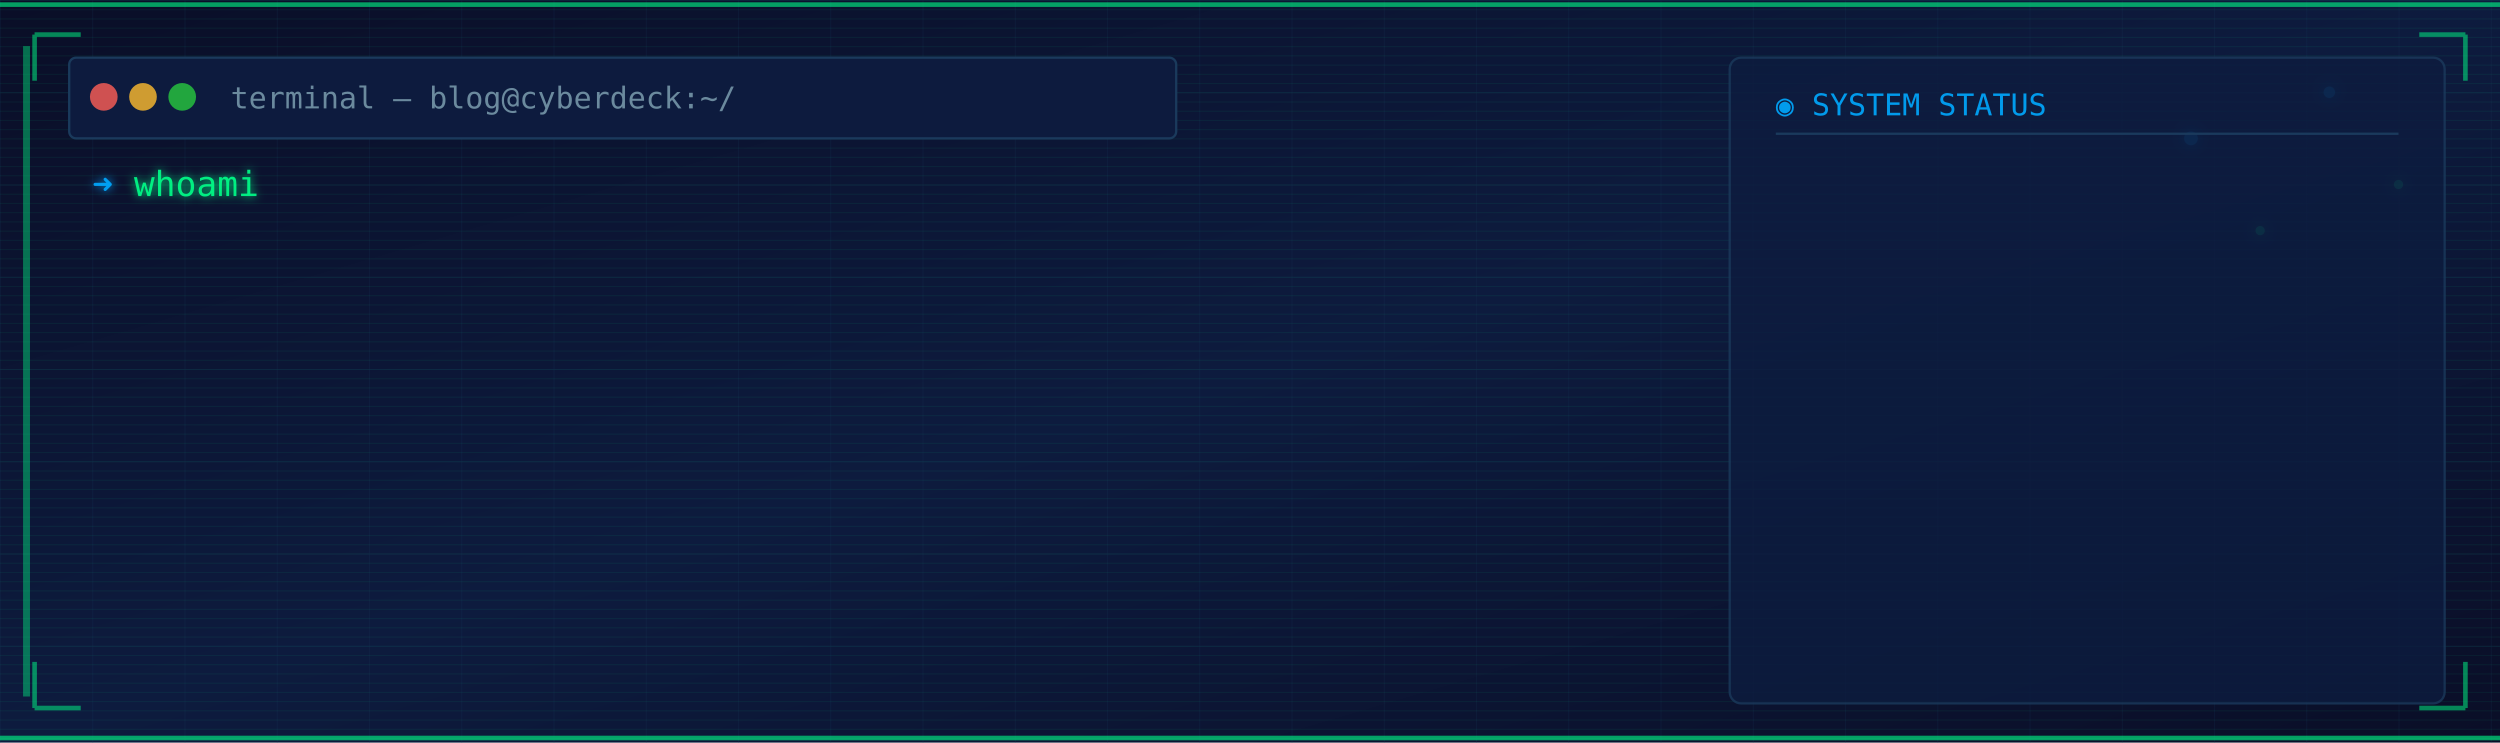
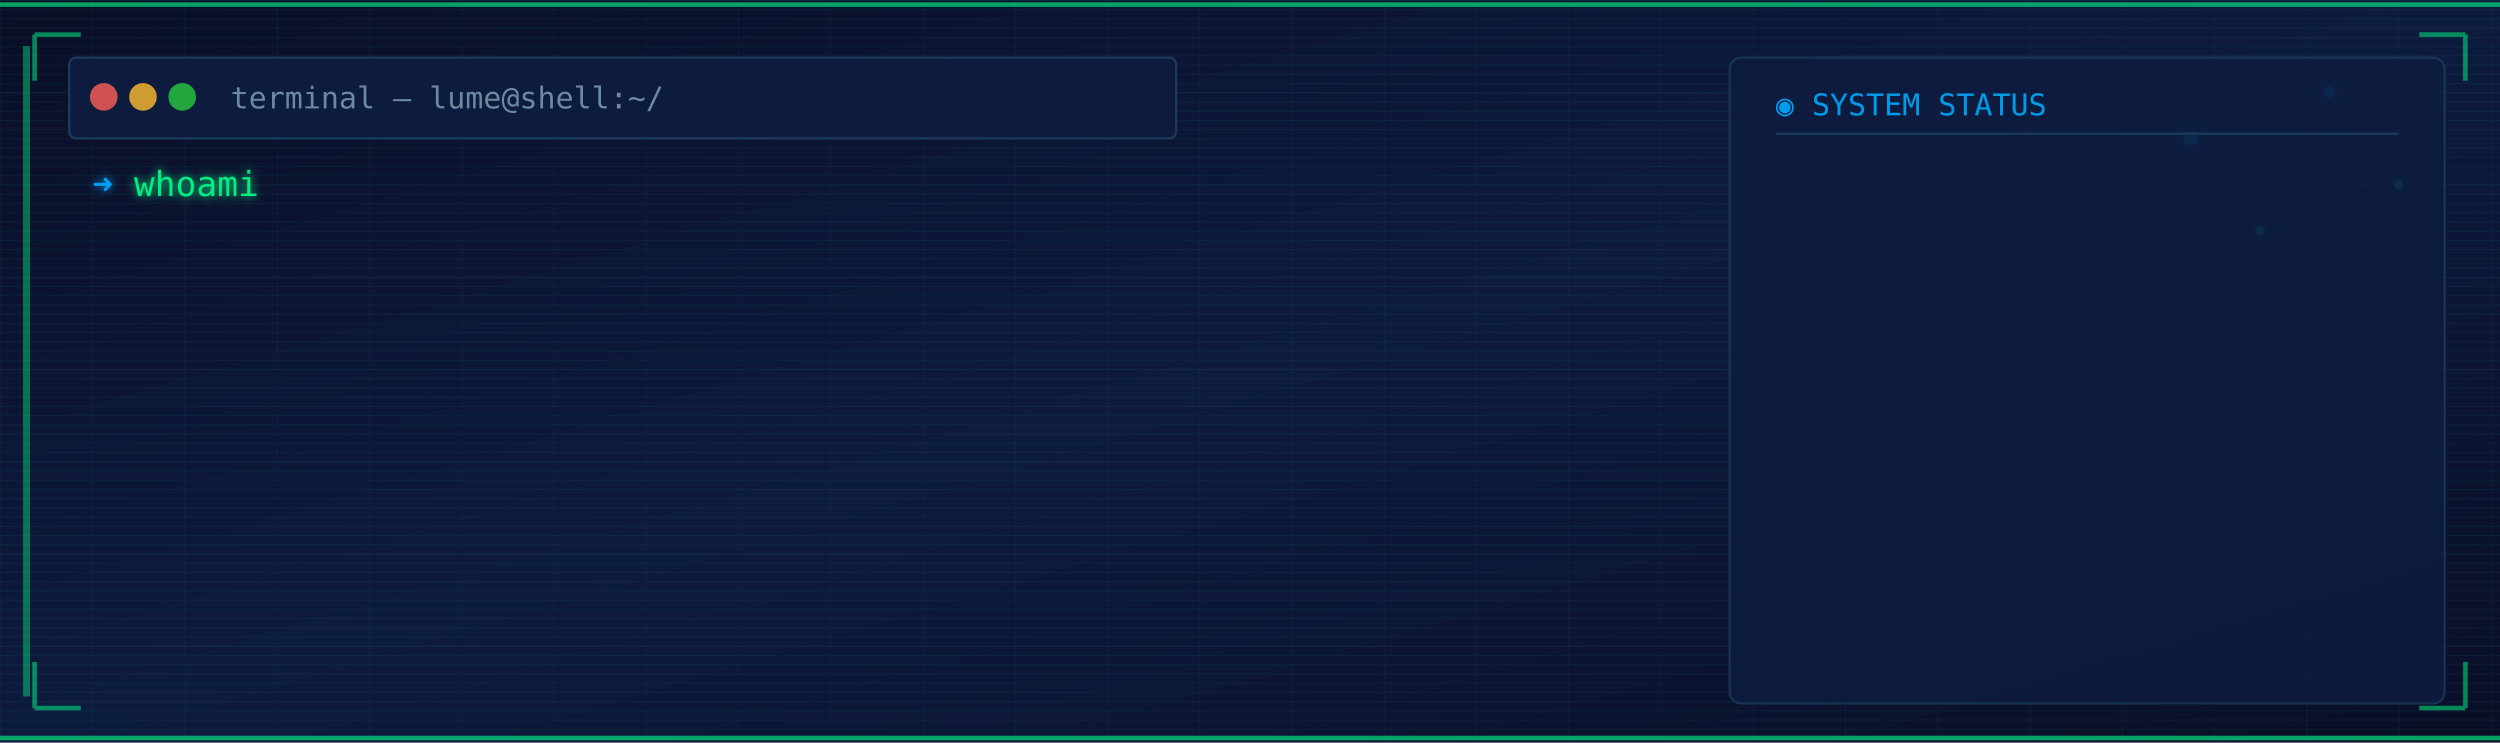
<svg xmlns="http://www.w3.org/2000/svg" viewBox="0 0 1084 322" width="1084" height="322" preserveAspectRatio="xMidYMid slice">
  <defs>
    <linearGradient id="bgGrad" x1="0%" y1="0%" x2="100%" y2="100%">
      <stop offset="0%" style="stop-color:#0a0e27;stop-opacity:1" />
      <stop offset="50%" style="stop-color:#0d1b3e;stop-opacity:1" />
      <stop offset="100%" style="stop-color:#0a0e27;stop-opacity:1" />
    </linearGradient>
    <filter id="glow">
      <feGaussianBlur stdDeviation="2" result="coloredBlur" />
      <feMerge>
        <feMergeNode in="coloredBlur" />
        <feMergeNode in="SourceGraphic" />
      </feMerge>
    </filter>
    <filter id="blueGlow">
      <feGaussianBlur stdDeviation="3" result="blur" />
      <feMerge>
        <feMergeNode in="blur" />
        <feMergeNode in="SourceGraphic" />
      </feMerge>
    </filter>
    <pattern id="scanlines" width="4" height="4" patternUnits="userSpaceOnUse">
      <line x1="0" y1="0" x2="4" y2="0" stroke="#00ff88" stroke-width="0.5" opacity="0.1" />
    </pattern>
    <pattern id="grid" width="40" height="40" patternUnits="userSpaceOnUse">
      <path d="M 40 0 L 0 0 0 40" fill="none" stroke="#1a3a5c" stroke-width="0.5" opacity="0.3" />
    </pattern>
  </defs>
  <rect width="1084" height="322" fill="url(#bgGrad)" />
  <rect width="1084" height="322" fill="url(#grid)" />
  <rect width="1084" height="322" fill="url(#scanlines)" />
  <line x1="0" y1="2" x2="1084" y2="2" stroke="#00ff88" stroke-width="2" opacity="0.6">
    <animate attributeName="opacity" values="0.6;1;0.6" dur="2s" repeatCount="indefinite" />
  </line>
  <rect x="10" y="20" width="3" height="282" fill="#00ff88" opacity="0.4">
    <animate attributeName="opacity" values="0.4;0.8;0.4" dur="3s" repeatCount="indefinite" />
  </rect>
  <rect x="30" y="25" width="480" height="35" rx="3" fill="#0d1b3e" stroke="#1a3a5c" stroke-width="1" />
  <circle cx="45" cy="42" r="6" fill="#ff5f56" opacity="0.8" />
  <circle cx="62" cy="42" r="6" fill="#ffbd2e" opacity="0.8" />
  <circle cx="79" cy="42" r="6" fill="#27c93f" opacity="0.8" />
  <text x="100" y="47" font-family="monospace" font-size="13" fill="#6b8a9e">
-     terminal — blog@cyberdeck:~/
+     terminal — lume@shell:~/
  </text>
  <g font-family="monospace" font-size="15" filter="url(#glow)">
    <text x="40" y="85" fill="#00ff88" opacity="0.9">
      <tspan fill="#00a8ff">➜</tspan> whoami
    </text>
    <text x="180" y="85" fill="#00ff88" opacity="0">
      <animate attributeName="opacity" from="0" to="1" dur="0.5s" begin="1s" fill="freeze" />
      <animate attributeName="opacity" values="1;0.7;1" dur="2s" begin="1.5s" repeatCount="indefinite" />
-       cyberpunk_blogger
+       lume shell
    </text>
    <text x="40" y="115" fill="#00ff88" opacity="0">
      <animate attributeName="opacity" from="0" to="1" dur="0.5s" begin="2s" fill="freeze" />
-       <tspan fill="#00a8ff">➜</tspan> cat /dev/skills | grep "web"
+       <tspan fill="#00a8ff">➜</tspan> fs.ls -lh | where(size&gt;3M)
    </text>
-     <text x="300" y="115" fill="#00ff88" opacity="0">
+     <text x="300" y="215" fill="#00ff88" opacity="0">
      <animate attributeName="opacity" from="0" to="1" dur="0.5s" begin="2.8s" fill="freeze" />
      <animate attributeName="opacity" values="1;0.7;1" dur="2s" begin="3.3s" repeatCount="indefinite" />
-       Frontend • Backend • DevOps
+       System Manager • Developer • DevOps
    </text>
    <text x="40" y="145" fill="#00ff88" opacity="0">
      <animate attributeName="opacity" from="0" to="1" dur="0.5s" begin="3.5s" fill="freeze" />
-       <tspan fill="#00a8ff">➜</tspan> echo $BLOG_POSTS | wc -l
+       <tspan fill="#00a8ff">➜</tspan> 5+3/0 ?: 0
    </text>
    <text x="310" y="145" fill="#00ff88" opacity="0">
      <animate attributeName="opacity" from="0" to="1" dur="0.5s" begin="4.3s" fill="freeze" />
      <animate attributeName="opacity" values="1;0.7;1" dur="2s" begin="4.8s" repeatCount="indefinite" />
-       42
+       default 0 while err
    </text>
    <text x="40" y="175" fill="#00ff88" opacity="0">
      <animate attributeName="opacity" from="0" to="1" dur="0.5s" begin="5s" fill="freeze" />
      <tspan fill="#00a8ff">➜</tspan>
      <tspan id="typing" fill="#00ff88">_</tspan>
    </text>
  </g>
  <rect x="72" y="163" width="10" height="18" fill="#00ff88" opacity="0">
    <animate attributeName="opacity" values="0;1;0" dur="1s" repeatCount="indefinite" />
  </rect>
  <g opacity="0.4" filter="url(#blueGlow)">
    <circle cx="950" cy="60" r="3" fill="#00a8ff">
      <animate attributeName="cy" from="60" to="280" dur="3s" repeatCount="indefinite" />
      <animate attributeName="opacity" values="0;1;0" dur="3s" repeatCount="indefinite" />
    </circle>
    <circle cx="980" cy="100" r="2" fill="#00ff88">
      <animate attributeName="cy" from="100" to="290" dur="2.5s" repeatCount="indefinite" begin="0.5s" />
      <animate attributeName="opacity" values="0;1;0" dur="2.5s" repeatCount="indefinite" begin="0.5s" />
    </circle>
    <circle cx="1010" cy="40" r="2.5" fill="#00a8ff">
      <animate attributeName="cy" from="40" to="300" dur="3.5s" repeatCount="indefinite" begin="1s" />
      <animate attributeName="opacity" values="0;1;0" dur="3.5s" repeatCount="indefinite" begin="1s" />
    </circle>
    <circle cx="1040" cy="80" r="2" fill="#00ff88">
      <animate attributeName="cy" from="80" to="310" dur="2s" repeatCount="indefinite" begin="0.8s" />
      <animate attributeName="opacity" values="0;1;0" dur="2s" repeatCount="indefinite" begin="0.8s" />
    </circle>
  </g>
  <rect x="750" y="25" width="310" height="280" rx="5" fill="#0d1b3e" stroke="#1a3a5c" stroke-width="1" opacity="0.8" />
  <text x="770" y="50" font-family="monospace" font-size="13" fill="#00a8ff" opacity="0.9">
    ◉ SYSTEM STATUS
  </text>
  <line x1="770" y1="58" x2="1040" y2="58" stroke="#1a3a5c" stroke-width="1" />
  <g font-family="monospace" font-size="12" opacity="0">
    <animate attributeName="opacity" from="0" to="1" dur="0.5s" begin="1.5s" fill="freeze" />
    <text x="775" y="80" fill="#6b8a9e">HOSTNAME    :</text>
-     <text x="910" y="80" fill="#00ff88">cyberdeck-01</text>
+     <text x="910" y="80" fill="#00ff88">lumesh.cc.cd</text>
    <text x="775" y="100" fill="#6b8a9e">UPTIME      :</text>
    <text x="910" y="100" fill="#00ff88">99d 12h 34m</text>
    <text x="775" y="120" fill="#6b8a9e">SHELL       :</text>
-     <text x="910" y="120" fill="#00ff88">zsh 5.9</text>
+     <text x="910" y="120" fill="#00ff88">lumesh 0.16</text>
    <text x="775" y="140" fill="#6b8a9e">KERNEL      :</text>
    <text x="910" y="140" fill="#00ff88">6.1.0-rt</text>
    <text x="775" y="160" fill="#6b8a9e">CPU USAGE   :</text>
    <rect x="910" y="150" width="120" height="12" rx="2" fill="#1a2a3a" />
    <rect x="910" y="150" width="65" height="12" rx="2" fill="#00ff88" opacity="0.6">
      <animate attributeName="width" values="65;85;65" dur="3s" repeatCount="indefinite" />
    </rect>
    <text x="775" y="185" fill="#6b8a9e">MEMORY      :</text>
    <rect x="910" y="175" width="120" height="12" rx="2" fill="#1a2a3a" />
    <rect x="910" y="175" width="90" height="12" rx="2" fill="#00a8ff" opacity="0.6">
      <animate attributeName="width" values="90;70;90" dur="4s" repeatCount="indefinite" />
    </rect>
    <text x="775" y="210" fill="#6b8a9e">POSTS       :</text>
    <text x="910" y="210" fill="#00ff88">42 published</text>
    <text x="775" y="230" fill="#6b8a9e">VISITORS    :</text>
    <text x="910" y="230" fill="#00ff88">1,337 today</text>
    <text x="775" y="250" fill="#6b8a9e">STATUS      :</text>
    <text x="910" y="250" fill="#00ff88">
      ● ONLINE
      <animate attributeName="opacity" values="1;0.5;1" dur="2s" repeatCount="indefinite" />
    </text>
  </g>
  <line x1="0" y1="320" x2="1084" y2="320" stroke="#00ff88" stroke-width="2" opacity="0.6">
    <animate attributeName="opacity" values="0.6;1;0.6" dur="2s" repeatCount="indefinite" />
  </line>
  <path d="M 15 15 L 15 35 M 15 15 L 35 15" stroke="#00ff88" stroke-width="2" opacity="0.5" />
  <path d="M 1069 15 L 1069 35 M 1069 15 L 1049 15" stroke="#00ff88" stroke-width="2" opacity="0.5" />
  <path d="M 15 307 L 15 287 M 15 307 L 35 307" stroke="#00ff88" stroke-width="2" opacity="0.5" />
  <path d="M 1069 307 L 1069 287 M 1069 307 L 1049 307" stroke="#00ff88" stroke-width="2" opacity="0.5" />
</svg>
